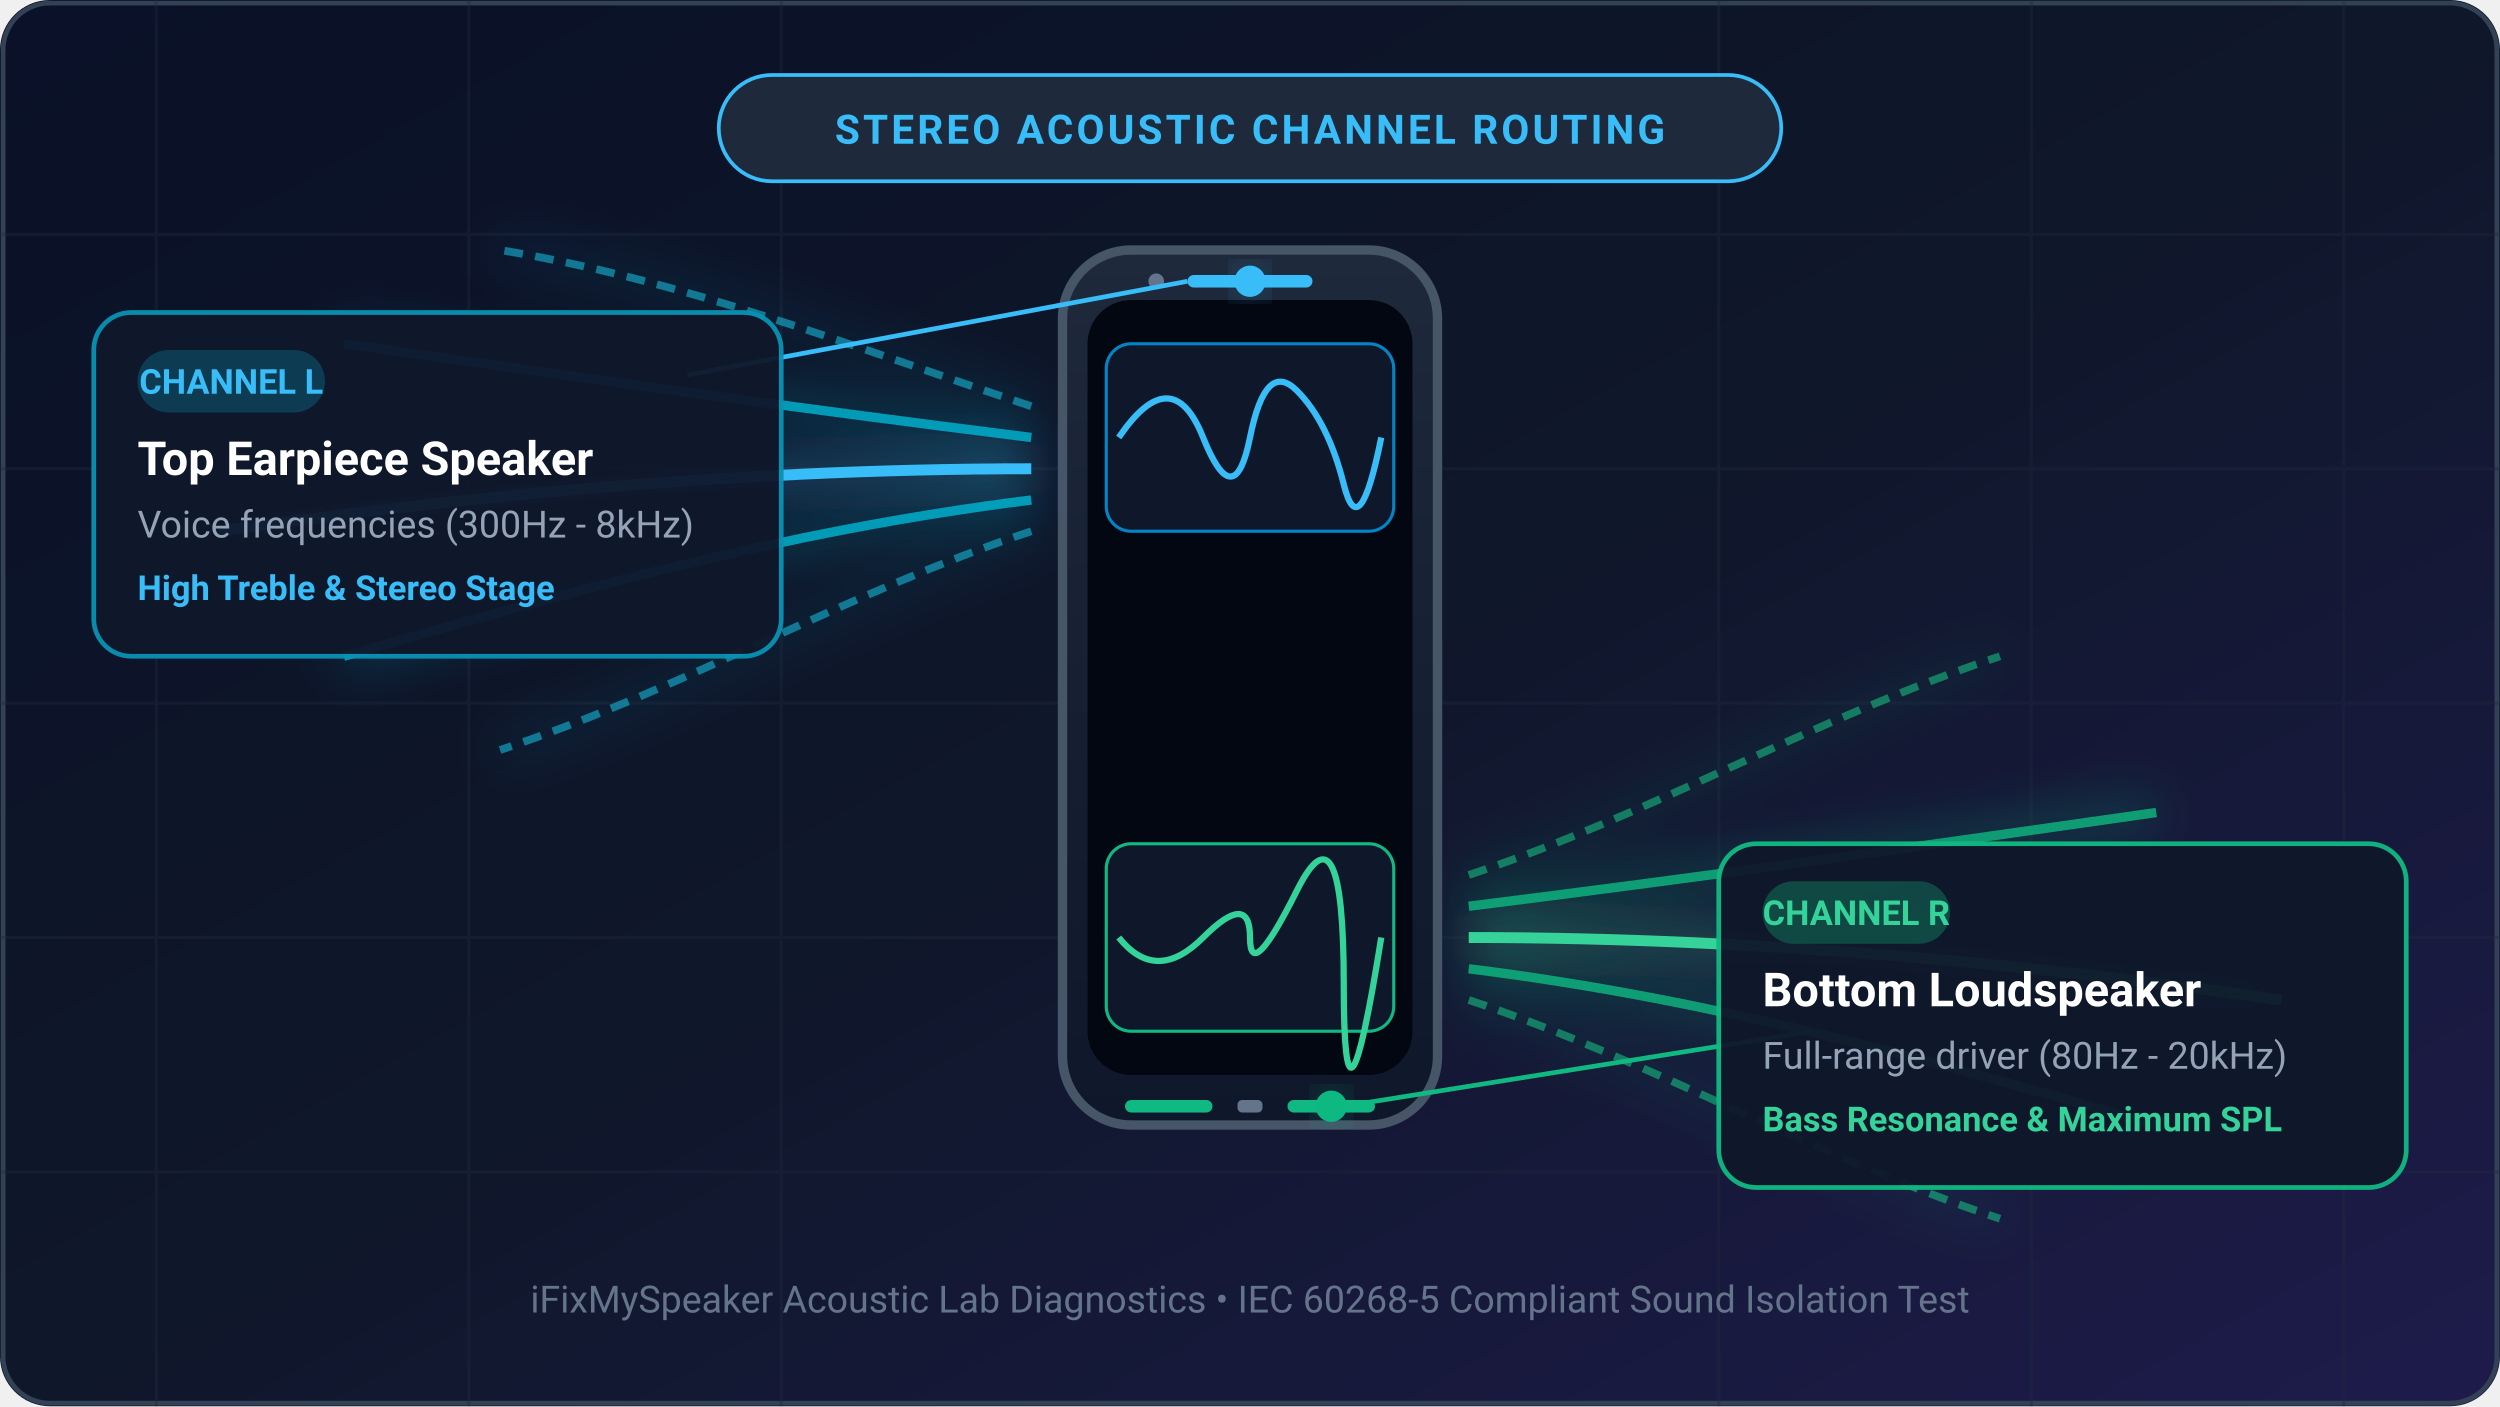
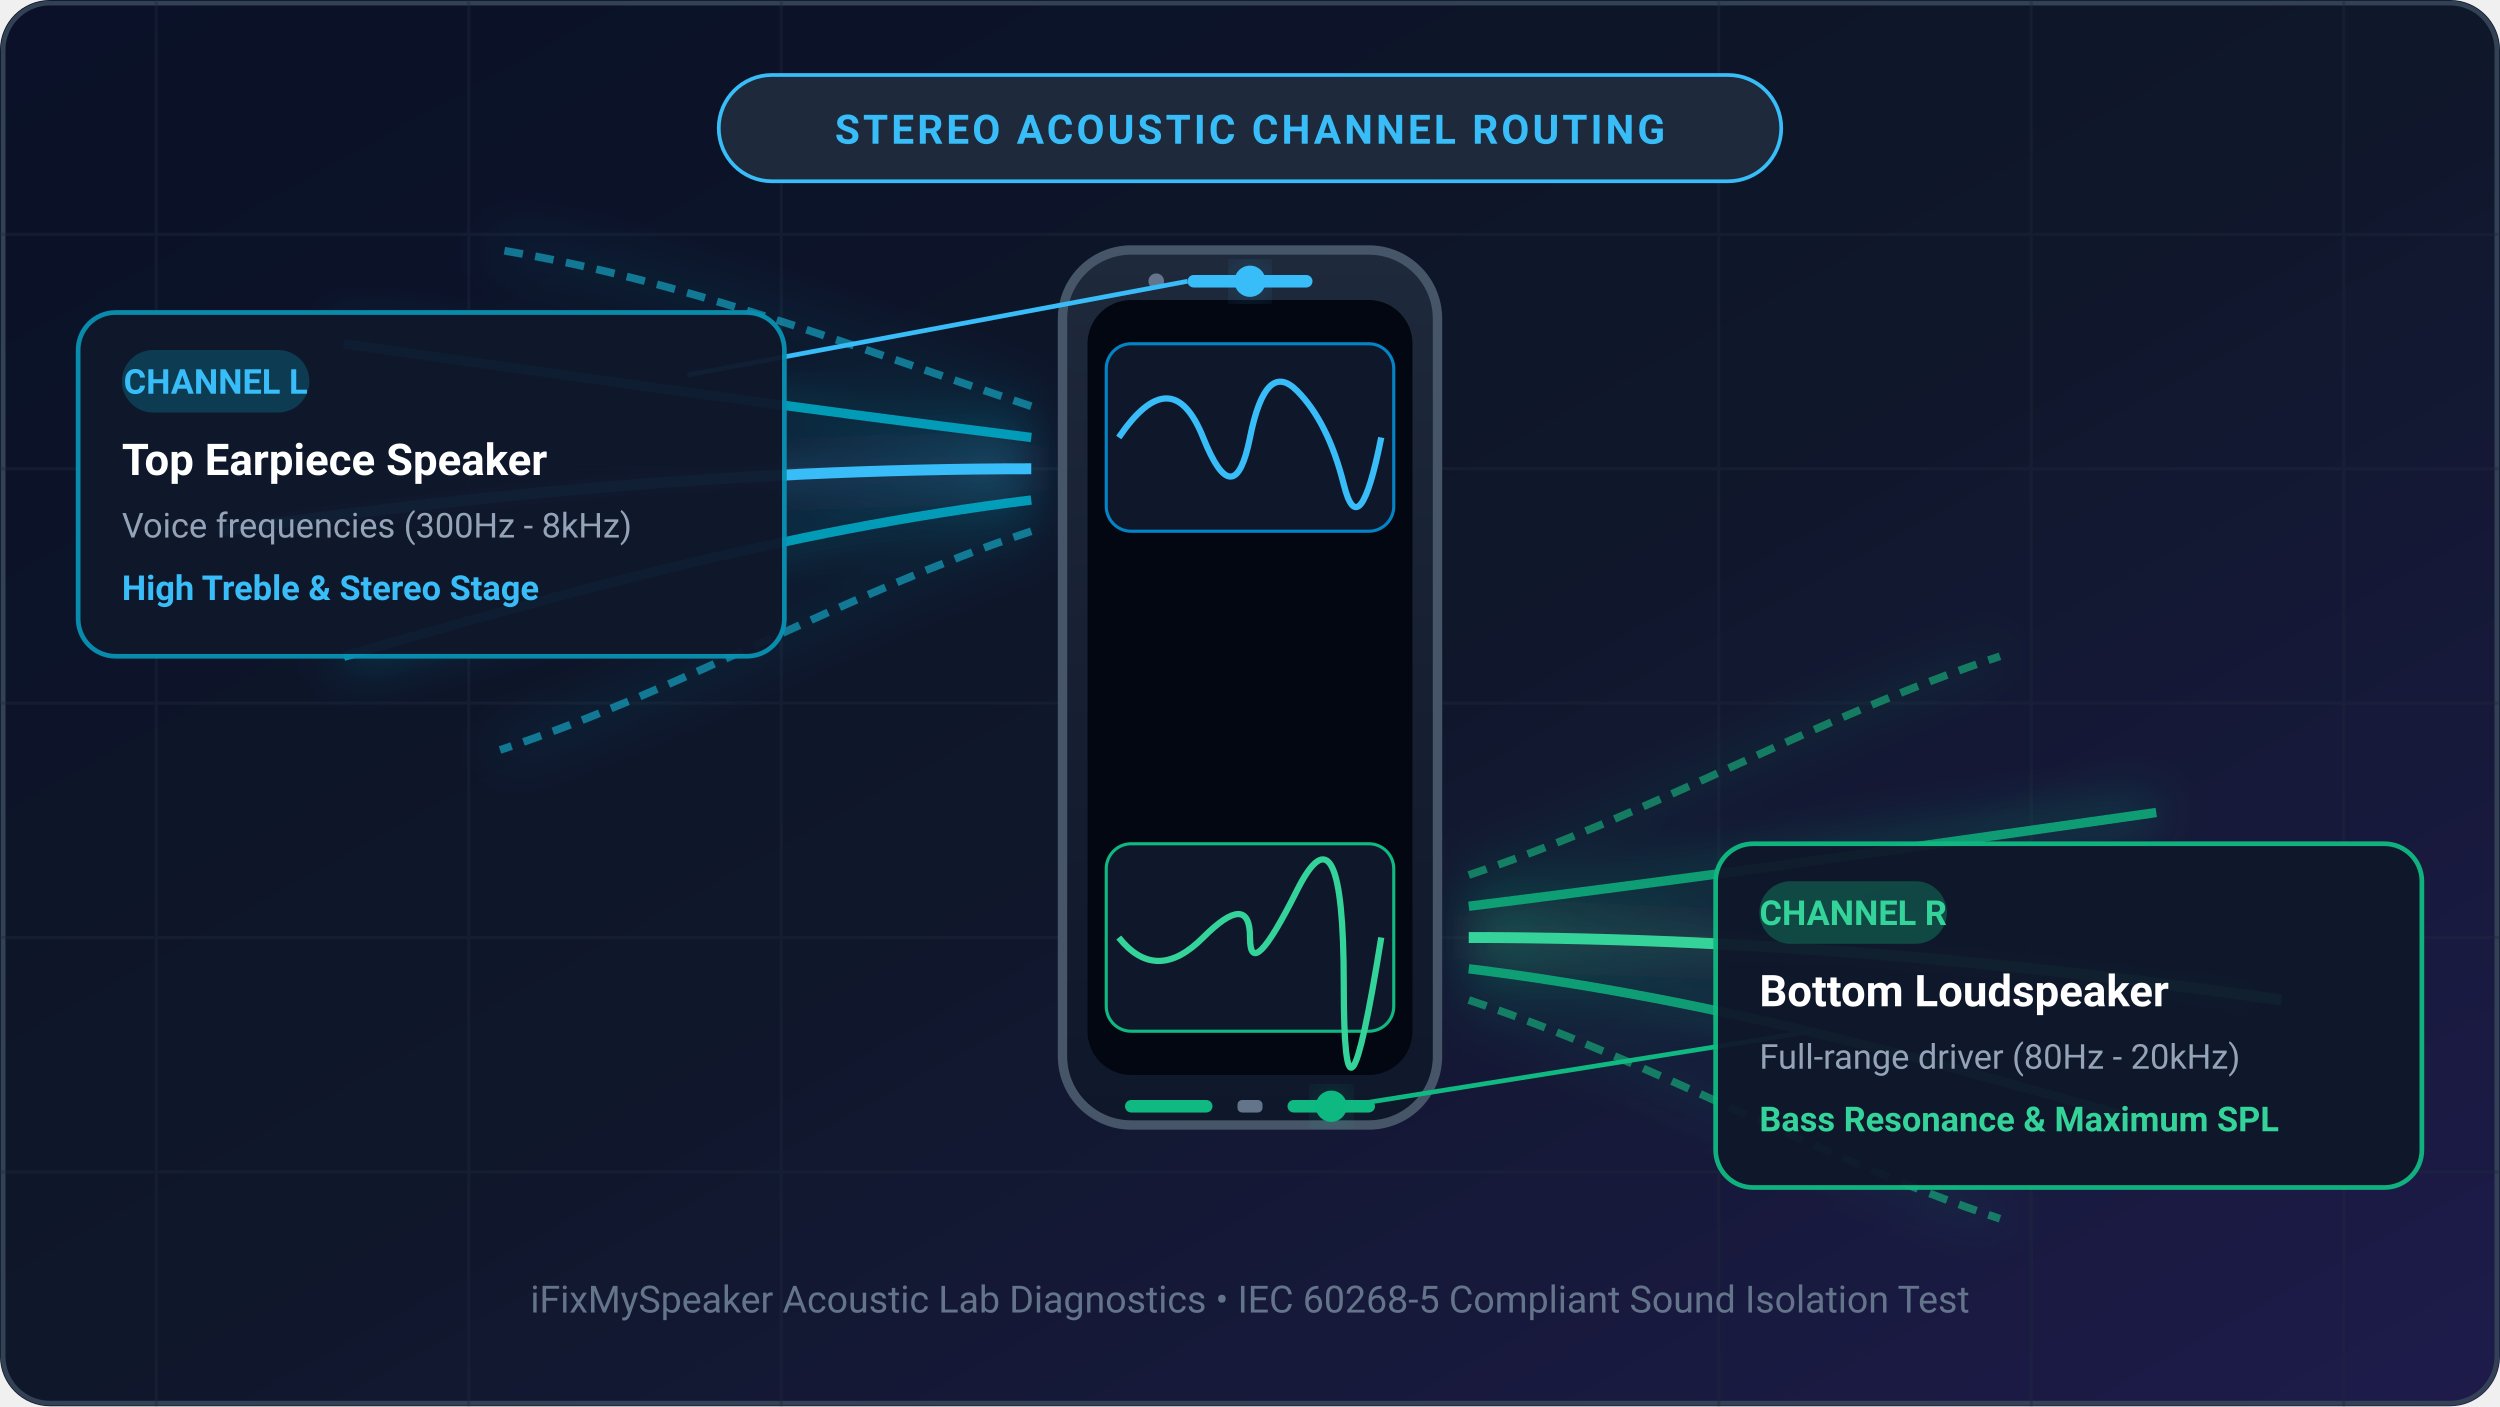
- <svg xmlns="http://www.w3.org/2000/svg" viewBox="0 0 800 450" width="800" height="450">
+ <svg xmlns="http://www.w3.org/2000/svg" viewBox="0 0 800 450" width="100%" height="100%" preserveAspectRatio="xMidYMid meet">
  <defs>
    <linearGradient id="bgGrad" x1="0%" y1="0%" x2="100%" y2="100%">
      <stop offset="0%" stop-color="#0a1128" />
      <stop offset="50%" stop-color="#0f172a" />
      <stop offset="100%" stop-color="#1e1b4b" />
    </linearGradient>
    <linearGradient id="phoneGrad" x1="0%" y1="0%" x2="0%" y2="100%">
      <stop offset="0%" stop-color="#1e293b" />
      <stop offset="100%" stop-color="#0f172a" />
    </linearGradient>
    <linearGradient id="cyanWave" x1="0%" y1="0%" x2="100%" y2="0%">
      <stop offset="0%" stop-color="#06b6d4" stop-opacity="0.8" />
      <stop offset="100%" stop-color="#38bdf8" stop-opacity="0" />
    </linearGradient>
    <linearGradient id="greenWave" x1="100%" y1="0%" x2="0%" y2="0%">
      <stop offset="0%" stop-color="#10b981" stop-opacity="0.8" />
      <stop offset="100%" stop-color="#34d399" stop-opacity="0" />
    </linearGradient>
    <filter id="glow" x="-20%" y="-20%" width="140%" height="140%">
      <feGaussianBlur stdDeviation="8" result="blur" />
      <feMerge>
        <feMergeNode in="blur" />
        <feMergeNode in="SourceGraphic" />
      </feMerge>
    </filter>
  </defs>
  <rect width="800" height="450" fill="url(#bgGrad)" rx="16" />
  <rect x="1" y="1" width="798" height="448" fill="none" stroke="#334155" stroke-width="1.5" rx="15" />
  <g stroke="#1e293b" stroke-width="1" opacity="0.4">
    <line x1="50" y1="0" x2="50" y2="450" />
    <line x1="150" y1="0" x2="150" y2="450" />
    <line x1="250" y1="0" x2="250" y2="450" />
    <line x1="550" y1="0" x2="550" y2="450" />
    <line x1="650" y1="0" x2="650" y2="450" />
    <line x1="750" y1="0" x2="750" y2="450" />
    <line x1="0" y1="75" x2="800" y2="75" />
    <line x1="0" y1="150" x2="800" y2="150" />
    <line x1="0" y1="225" x2="800" y2="225" />
    <line x1="0" y1="300" x2="800" y2="300" />
    <line x1="0" y1="375" x2="800" y2="375" />
  </g>
  <rect x="230" y="24" width="340" height="34" rx="17" fill="#1e293b" stroke="#38bdf8" stroke-width="1.2" />
  <text x="400" y="46" font-family="-apple-system, BlinkMacSystemFont, 'Segoe UI', Roboto, sans-serif" font-size="13" font-weight="700" fill="#38bdf8" text-anchor="middle" letter-spacing="1">STEREO ACOUSTIC CHANNEL ROUTING</text>
  <g filter="url(#glow)">
    <path d="M 330 130 C 270 110, 220 90, 160 80" fill="none" stroke="#06b6d4" stroke-width="2.5" stroke-dasharray="6,4" opacity="0.6" />
    <path d="M 330 140 C 250 130, 180 120, 110 110" fill="none" stroke="#06b6d4" stroke-width="3" opacity="0.8" />
    <path d="M 330 150 C 230 150, 140 160, 70 170" fill="none" stroke="#38bdf8" stroke-width="3.5" />
    <path d="M 330 160 C 250 170, 180 190, 110 210" fill="none" stroke="#06b6d4" stroke-width="3" opacity="0.8" />
    <path d="M 330 170 C 270 190, 220 220, 160 240" fill="none" stroke="#06b6d4" stroke-width="2.5" stroke-dasharray="6,4" opacity="0.6" />
  </g>
  <g filter="url(#glow)">
    <path d="M 470 280 C 530 260, 580 230, 640 210" fill="none" stroke="#10b981" stroke-width="2.5" stroke-dasharray="6,4" opacity="0.6" />
    <path d="M 470 290 C 550 280, 620 270, 690 260" fill="none" stroke="#10b981" stroke-width="3" opacity="0.8" />
    <path d="M 470 300 C 570 300, 660 310, 730 320" fill="none" stroke="#34d399" stroke-width="3.5" />
    <path d="M 470 310 C 550 320, 620 340, 690 360" fill="none" stroke="#10b981" stroke-width="3" opacity="0.8" />
    <path d="M 470 320 C 530 340, 580 370, 640 390" fill="none" stroke="#10b981" stroke-width="2.5" stroke-dasharray="6,4" opacity="0.6" />
  </g>
  <rect x="340" y="80" width="120" height="280" rx="22" fill="url(#phoneGrad)" stroke="#475569" stroke-width="3" />
  <rect x="348" y="96" width="104" height="248" rx="14" fill="#030712" />
  <rect x="354" y="110" width="92" height="60" rx="8" fill="#0f172a" stroke="#0284c7" stroke-width="1" />
  <path d="M 358 140 Q 375 115, 385 140 T 400 140 T 415 125 T 430 155 T 442 140" fill="none" stroke="#38bdf8" stroke-width="2" />
  <rect x="354" y="270" width="92" height="60" rx="8" fill="#0f172a" stroke="#10b981" stroke-width="1" />
  <path d="M 358 300 Q 370 315, 385 300 T 400 300 T 415 285 T 430 315 T 442 300" fill="none" stroke="#34d399" stroke-width="2" />
  <rect x="380" y="88" width="40" height="4" rx="2" fill="#38bdf8" />
  <circle cx="370" cy="90" r="2.5" fill="#64748b" />
  <circle cx="400" cy="90" r="5" fill="#38bdf8" filter="url(#glow)" />
  <line x1="380" y1="90" x2="220" y2="120" stroke="#38bdf8" stroke-width="1.5" />
  <rect x="360" y="352" width="28" height="4" rx="2" fill="#10b981" />
  <rect x="396" y="352" width="8" height="4" rx="1.5" fill="#64748b" />
  <rect x="412" y="352" width="28" height="4" rx="2" fill="#10b981" />
  <circle cx="426" cy="354" r="5" fill="#10b981" filter="url(#glow)" />
  <line x1="430" y1="354" x2="580" y2="330" stroke="#10b981" stroke-width="1.5" />
-   <rect x="30" y="100" width="220" height="110" rx="12" fill="#0f172a" stroke="#0891b2" stroke-width="1.5" opacity="0.95" />
-   <rect x="44" y="112" width="60" height="20" rx="10" fill="#0891b2" opacity="0.3" />
-   <text x="74" y="126" font-family="-apple-system, BlinkMacSystemFont, 'Segoe UI', Roboto, sans-serif" font-size="11" font-weight="700" fill="#38bdf8" text-anchor="middle">CHANNEL L</text>
-   <text x="44" y="152" font-family="-apple-system, BlinkMacSystemFont, 'Segoe UI', Roboto, sans-serif" font-size="15" font-weight="700" fill="#ffffff">Top Earpiece Speaker</text>
-   <text x="44" y="172" font-family="-apple-system, BlinkMacSystemFont, 'Segoe UI', Roboto, sans-serif" font-size="12" fill="#94a3b8">Voice frequencies (300Hz - 8kHz)</text>
-   <text x="44" y="192" font-family="-apple-system, BlinkMacSystemFont, 'Segoe UI', Roboto, sans-serif" font-size="11" font-weight="600" fill="#38bdf8">High Treble &amp; Stereo Stage</text>
-   <rect x="550" y="270" width="220" height="110" rx="12" fill="#0f172a" stroke="#10b981" stroke-width="1.5" opacity="0.95" />
-   <rect x="564" y="282" width="60" height="20" rx="10" fill="#10b981" opacity="0.3" />
-   <text x="594" y="296" font-family="-apple-system, BlinkMacSystemFont, 'Segoe UI', Roboto, sans-serif" font-size="11" font-weight="700" fill="#34d399" text-anchor="middle">CHANNEL R</text>
-   <text x="564" y="322" font-family="-apple-system, BlinkMacSystemFont, 'Segoe UI', Roboto, sans-serif" font-size="15" font-weight="700" fill="#ffffff">Bottom Loudspeaker</text>
-   <text x="564" y="342" font-family="-apple-system, BlinkMacSystemFont, 'Segoe UI', Roboto, sans-serif" font-size="12" fill="#94a3b8">Full-range driver (80Hz - 20kHz)</text>
-   <text x="564" y="362" font-family="-apple-system, BlinkMacSystemFont, 'Segoe UI', Roboto, sans-serif" font-size="11" font-weight="600" fill="#34d399">Bass Resonance &amp; Maximum SPL</text>
+   <rect x="25" y="100" width="226" height="110" rx="12" fill="#0f172a" stroke="#0891b2" stroke-width="1.5" opacity="0.95" />
+   <rect x="39" y="112" width="60" height="20" rx="10" fill="#0891b2" opacity="0.3" />
+   <text x="69" y="126" font-family="-apple-system, BlinkMacSystemFont, 'Segoe UI', Roboto, sans-serif" font-size="11" font-weight="700" fill="#38bdf8" text-anchor="middle">CHANNEL L</text>
+   <text x="39" y="152" font-family="-apple-system, BlinkMacSystemFont, 'Segoe UI', Roboto, sans-serif" font-size="14" font-weight="700" fill="#ffffff">Top Earpiece Speaker</text>
+   <text x="39" y="172" font-family="-apple-system, BlinkMacSystemFont, 'Segoe UI', Roboto, sans-serif" font-size="11" fill="#94a3b8">Voice frequencies (300Hz - 8kHz)</text>
+   <text x="39" y="192" font-family="-apple-system, BlinkMacSystemFont, 'Segoe UI', Roboto, sans-serif" font-size="11" font-weight="600" fill="#38bdf8">High Treble &amp; Stereo Stage</text>
+   <rect x="549" y="270" width="226" height="110" rx="12" fill="#0f172a" stroke="#10b981" stroke-width="1.5" opacity="0.95" />
+   <rect x="563" y="282" width="60" height="20" rx="10" fill="#10b981" opacity="0.3" />
+   <text x="593" y="296" font-family="-apple-system, BlinkMacSystemFont, 'Segoe UI', Roboto, sans-serif" font-size="11" font-weight="700" fill="#34d399" text-anchor="middle">CHANNEL R</text>
+   <text x="563" y="322" font-family="-apple-system, BlinkMacSystemFont, 'Segoe UI', Roboto, sans-serif" font-size="14" font-weight="700" fill="#ffffff">Bottom Loudspeaker</text>
+   <text x="563" y="342" font-family="-apple-system, BlinkMacSystemFont, 'Segoe UI', Roboto, sans-serif" font-size="11" fill="#94a3b8">Full-range driver (80Hz - 20kHz)</text>
+   <text x="563" y="362" font-family="-apple-system, BlinkMacSystemFont, 'Segoe UI', Roboto, sans-serif" font-size="11" font-weight="600" fill="#34d399">Bass Resonance &amp; Maximum SPL</text>
  <text x="400" y="420" font-family="-apple-system, BlinkMacSystemFont, 'Segoe UI', Roboto, sans-serif" font-size="12" fill="#64748b" text-anchor="middle">iFixMySpeaker Acoustic Lab Diagnostics • IEC 60268-5 Compliant Sound Isolation Test</text>
</svg>
